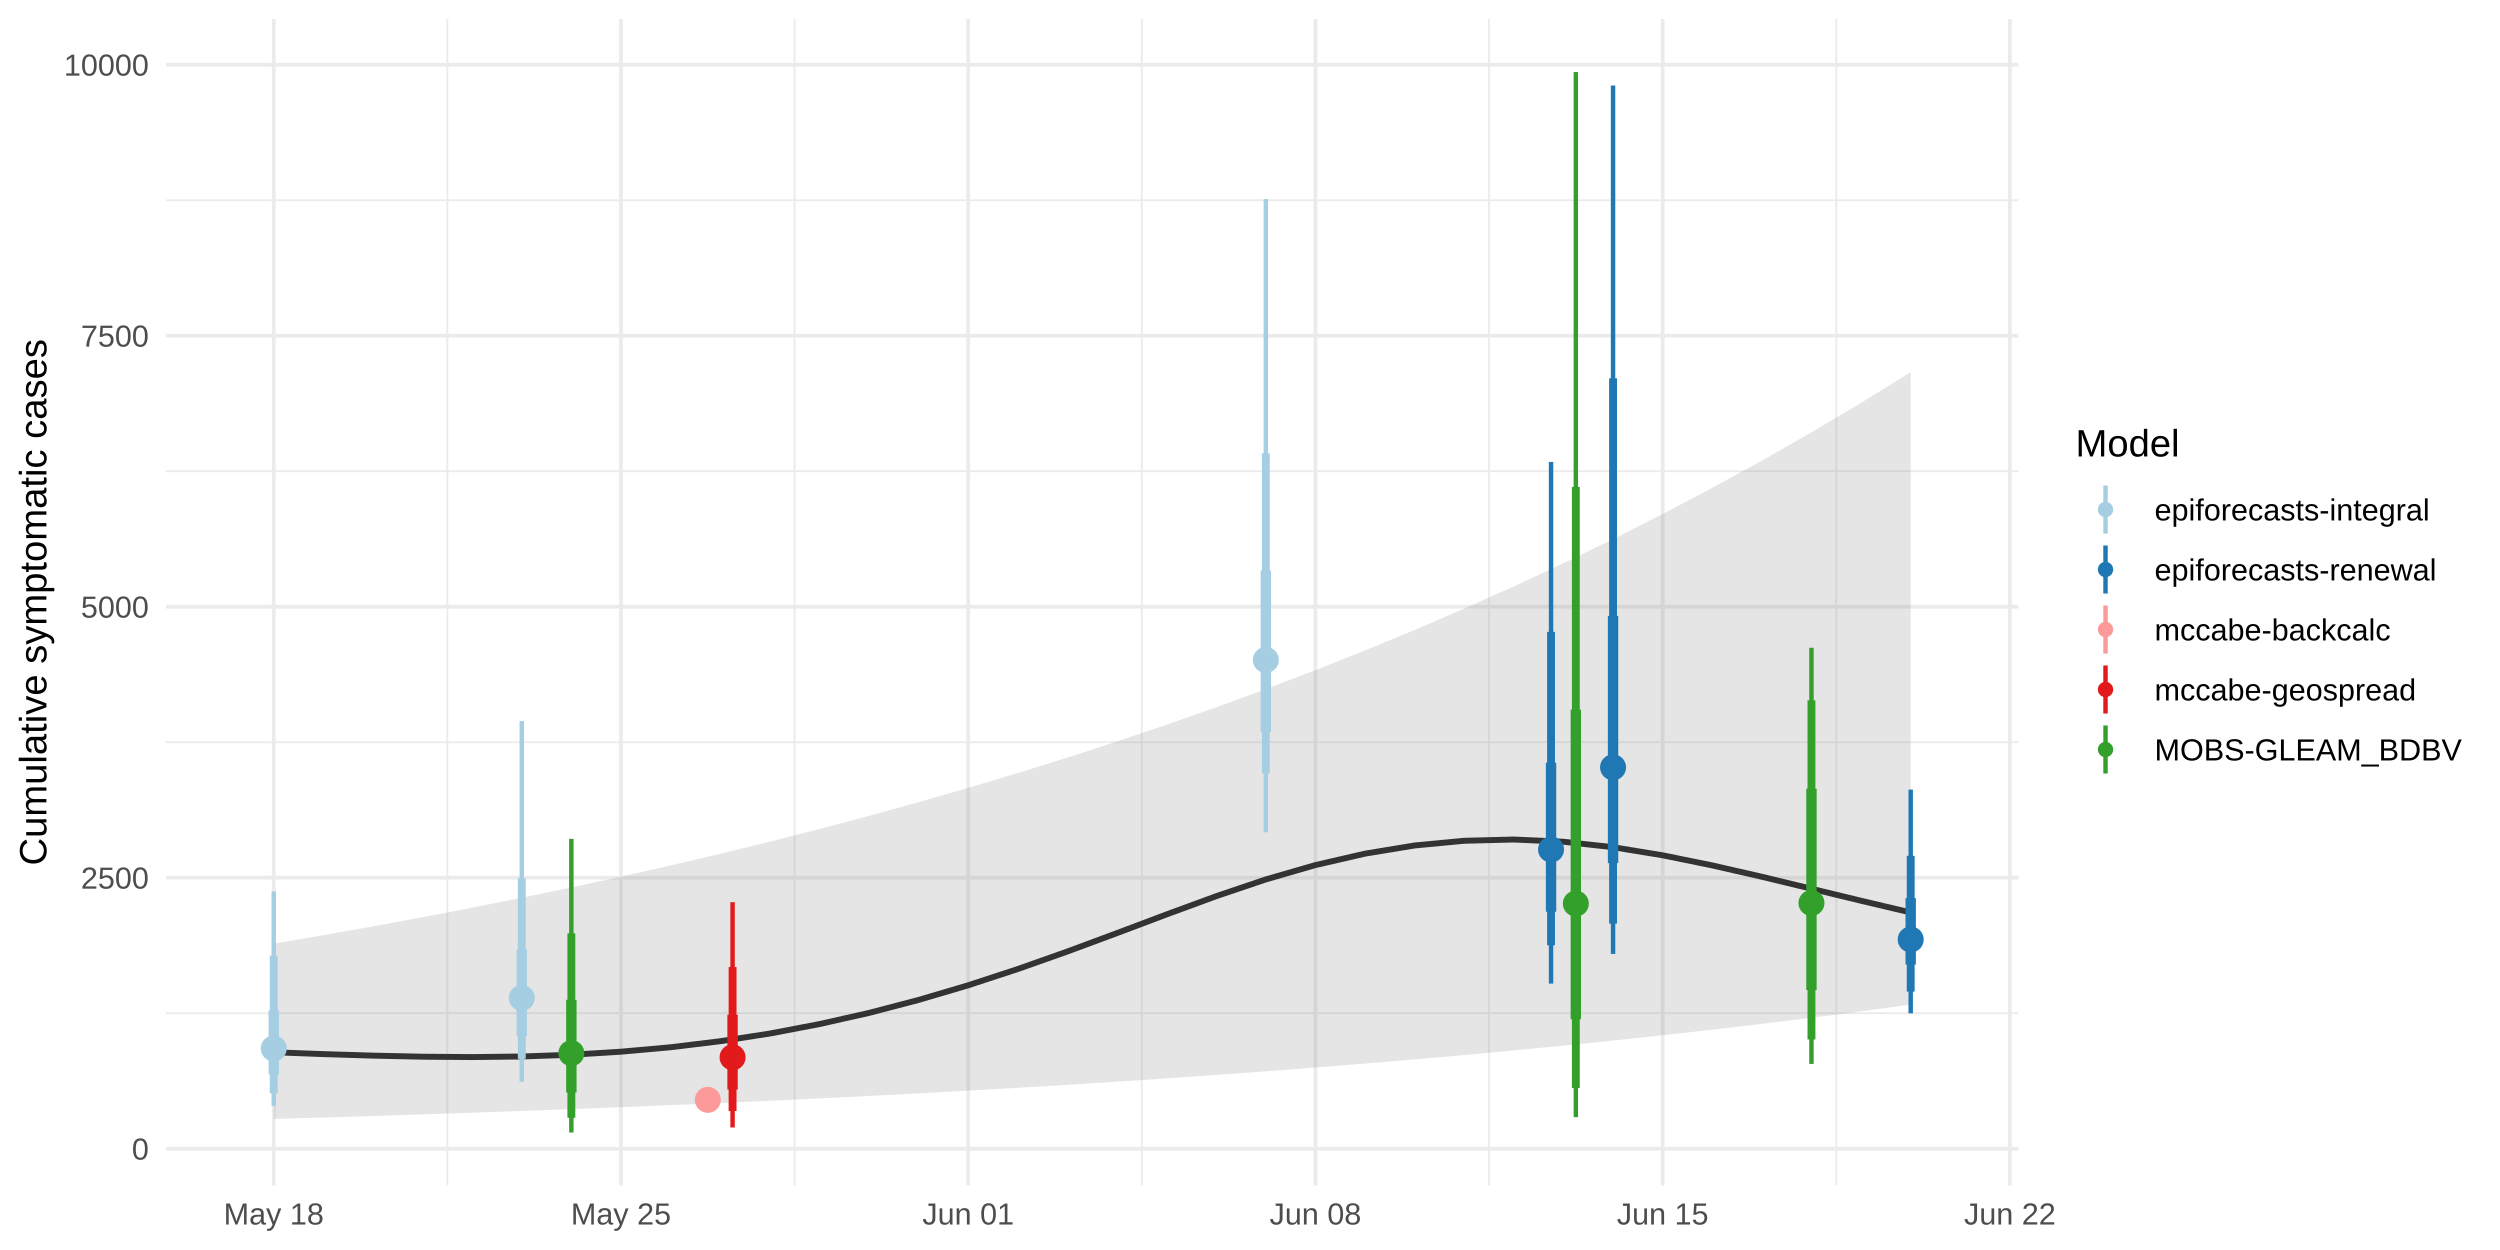
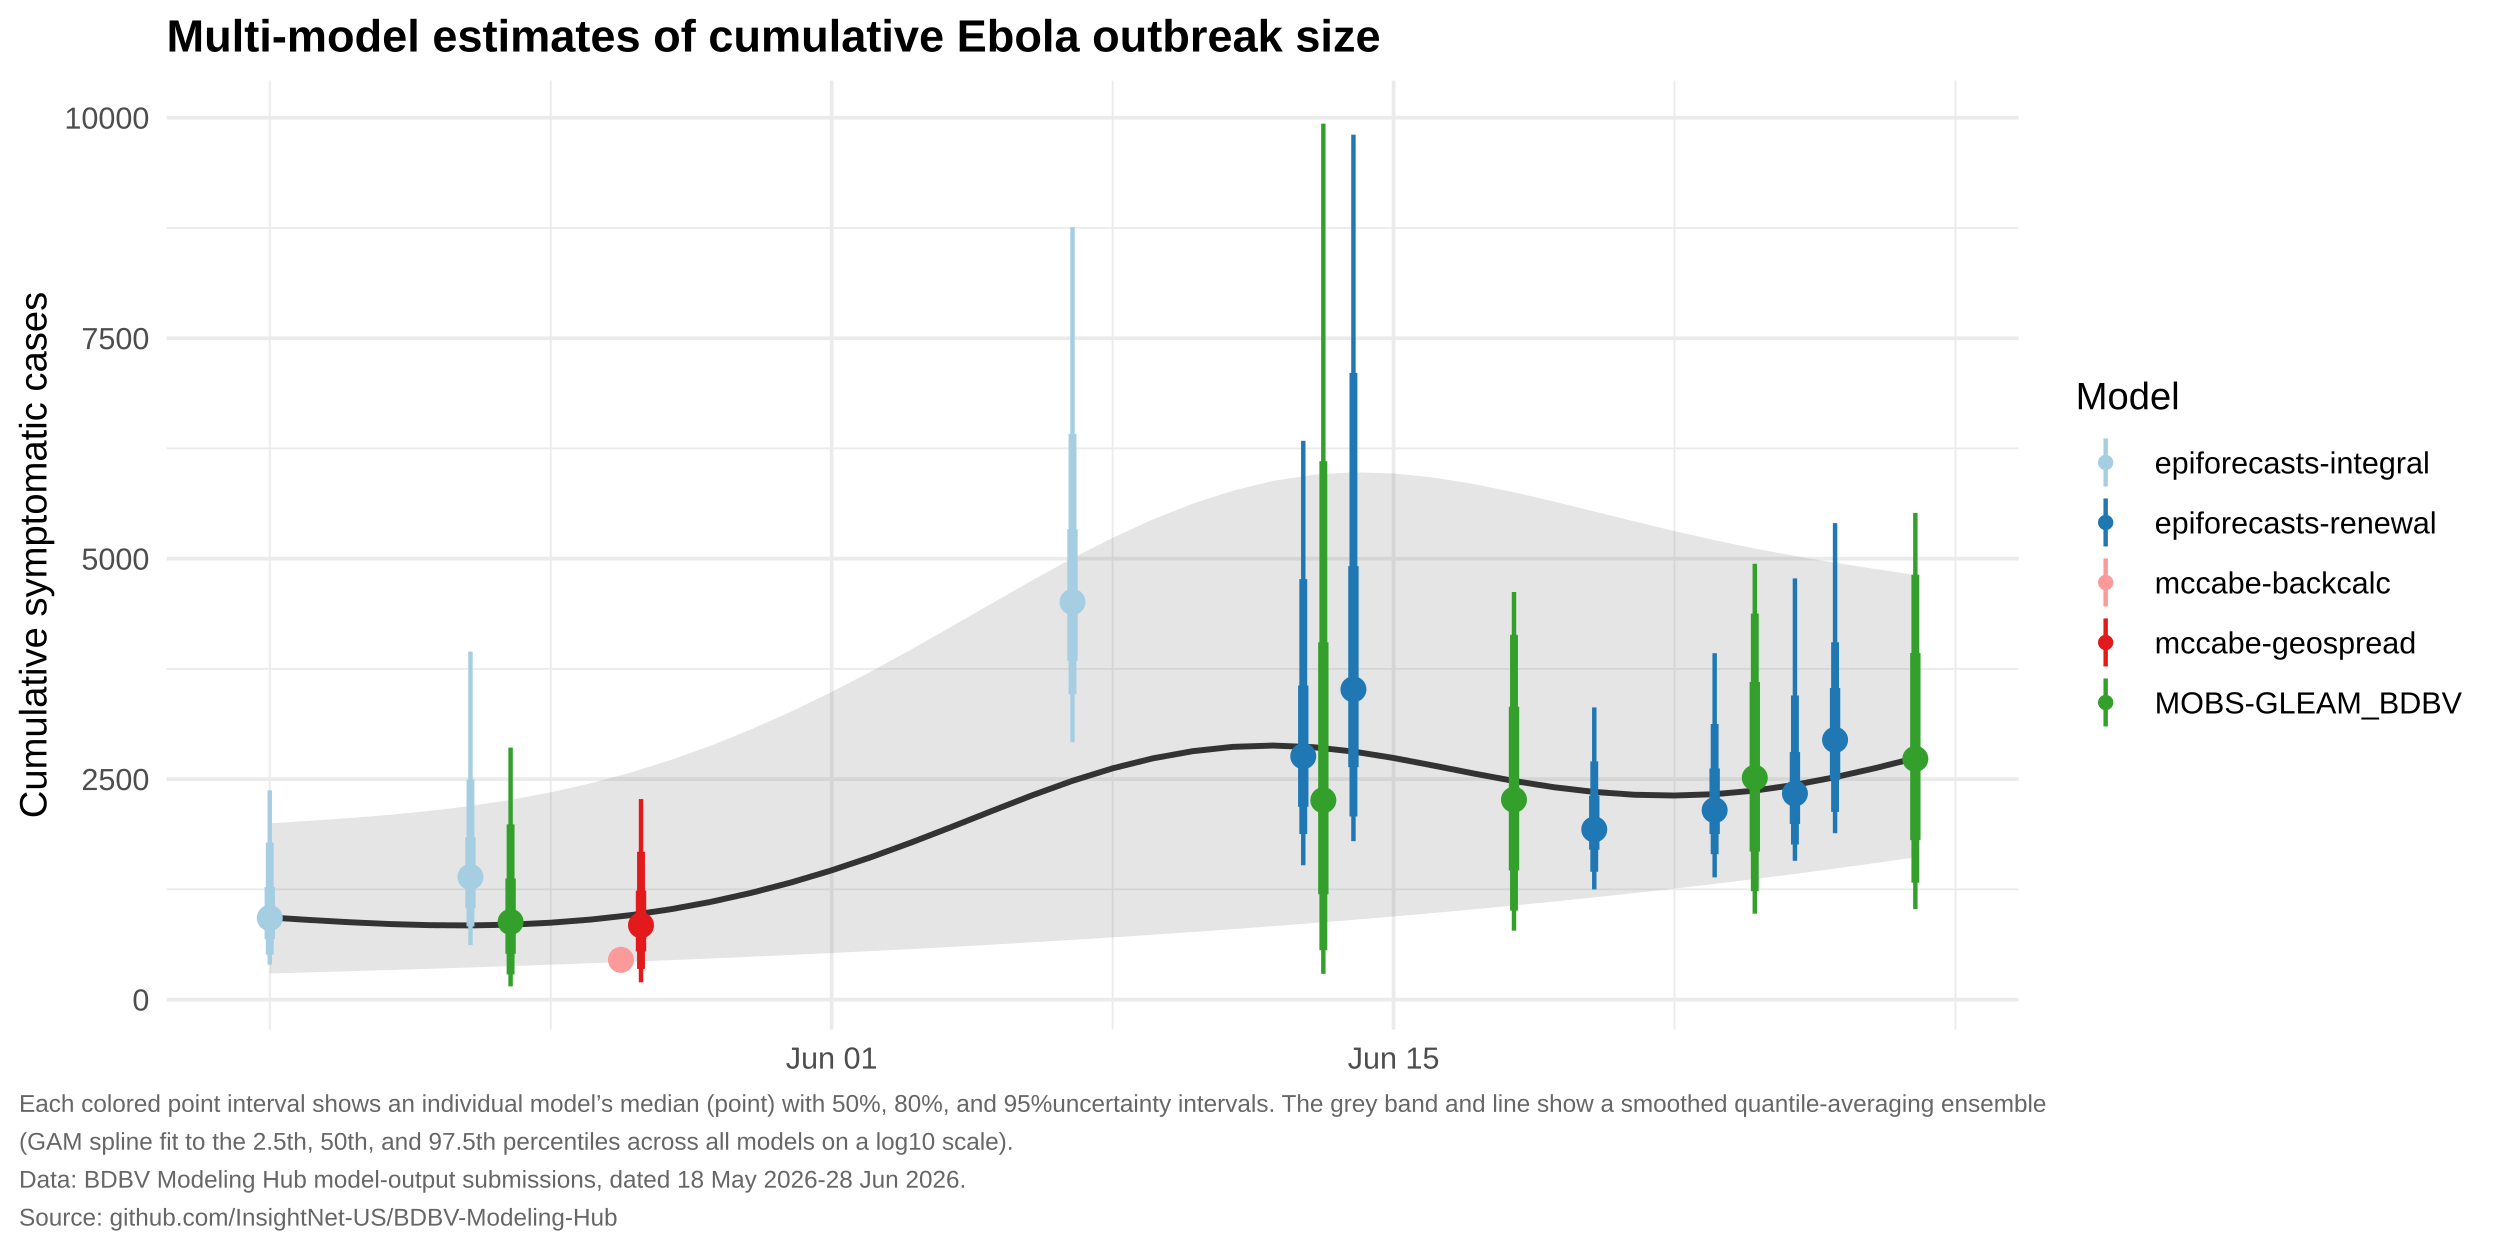
- <svg xmlns="http://www.w3.org/2000/svg" width="720.00pt" height="360.00pt" viewBox="0 0 720.00 360.00">
-   <g class="svglite">
-     <defs>
-       <style type="text/css">
+ <svg xmlns="http://www.w3.org/2000/svg" class="svglite" width="720.00pt" height="360.00pt" viewBox="0 0 720.00 360.00">
+   <defs>
+     <style type="text/css">
    .svglite line, .svglite polyline, .svglite polygon, .svglite path, .svglite rect, .svglite circle {
      fill: none;
      stroke: #000000;
      stroke-linecap: round;
      stroke-linejoin: round;
      stroke-miterlimit: 10.00;
    }
    .svglite text {
      white-space: pre;
    }
-     .svglite g.glyphgroup path {
-       fill: inherit;
-       stroke: none;
-     }
  </style>
-     </defs>
-     <rect width="100%" height="100%" style="stroke: none; fill: #FFFFFF;" />
-     <defs>
-       <clipPath id="cpMC4wMHw3MjAuMDB8MC4wMHwzNjAuMDA=">
-         <rect x="0.00" y="0.00" width="720.00" height="360.00" />
-       </clipPath>
-     </defs>
-     <g clip-path="url(#cpMC4wMHw3MjAuMDB8MC4wMHwzNjAuMDA=)">
-       <rect x="0.00" y="0.00" width="720.00" height="360.00" style="stroke-width: 1.07; stroke: none; fill: #FFFFFF;" />
-     </g>
-     <defs>
-       <clipPath id="cpNDcuODB8NTgxLjMxfDUuNDh8MzQxLjQ0">
-         <rect x="47.80" y="5.48" width="533.51" height="335.96" />
-       </clipPath>
-     </defs>
-     <g clip-path="url(#cpNDcuODB8NTgxLjMxfDUuNDh8MzQxLjQ0)">
-       <polyline points="47.80,291.80 581.31,291.80 " style="stroke-width: 0.53; stroke: #EBEBEB; stroke-linecap: butt;" />
-       <polyline points="47.80,213.76 581.31,213.76 " style="stroke-width: 0.53; stroke: #EBEBEB; stroke-linecap: butt;" />
-       <polyline points="47.80,135.71 581.31,135.71 " style="stroke-width: 0.53; stroke: #EBEBEB; stroke-linecap: butt;" />
-       <polyline points="47.80,57.67 581.31,57.67 " style="stroke-width: 0.53; stroke: #EBEBEB; stroke-linecap: butt;" />
-       <polyline points="128.84,341.44 128.84,5.48 " style="stroke-width: 0.53; stroke: #EBEBEB; stroke-linecap: butt;" />
-       <polyline points="228.84,341.44 228.84,5.48 " style="stroke-width: 0.53; stroke: #EBEBEB; stroke-linecap: butt;" />
-       <polyline points="328.84,341.44 328.84,5.48 " style="stroke-width: 0.53; stroke: #EBEBEB; stroke-linecap: butt;" />
-       <polyline points="428.84,341.44 428.84,5.48 " style="stroke-width: 0.53; stroke: #EBEBEB; stroke-linecap: butt;" />
-       <polyline points="528.85,341.44 528.85,5.48 " style="stroke-width: 0.53; stroke: #EBEBEB; stroke-linecap: butt;" />
-       <polyline points="47.80,330.83 581.31,330.83 " style="stroke-width: 1.07; stroke: #EBEBEB; stroke-linecap: butt;" />
-       <polyline points="47.80,252.78 581.31,252.78 " style="stroke-width: 1.07; stroke: #EBEBEB; stroke-linecap: butt;" />
-       <polyline points="47.80,174.74 581.31,174.74 " style="stroke-width: 1.07; stroke: #EBEBEB; stroke-linecap: butt;" />
-       <polyline points="47.80,96.69 581.31,96.69 " style="stroke-width: 1.07; stroke: #EBEBEB; stroke-linecap: butt;" />
-       <polyline points="47.80,18.64 581.31,18.64 " style="stroke-width: 1.07; stroke: #EBEBEB; stroke-linecap: butt;" />
-       <polyline points="78.84,341.44 78.84,5.48 " style="stroke-width: 1.07; stroke: #EBEBEB; stroke-linecap: butt;" />
-       <polyline points="178.84,341.44 178.84,5.48 " style="stroke-width: 1.07; stroke: #EBEBEB; stroke-linecap: butt;" />
-       <polyline points="278.84,341.44 278.84,5.48 " style="stroke-width: 1.07; stroke: #EBEBEB; stroke-linecap: butt;" />
-       <polyline points="378.84,341.44 378.84,5.48 " style="stroke-width: 1.07; stroke: #EBEBEB; stroke-linecap: butt;" />
-       <polyline points="478.85,341.44 478.85,5.48 " style="stroke-width: 1.07; stroke: #EBEBEB; stroke-linecap: butt;" />
-       <polyline points="578.85,341.44 578.85,5.48 " style="stroke-width: 1.07; stroke: #EBEBEB; stroke-linecap: butt;" />
-       <polygon points="78.84,271.76 93.12,269.32 107.41,266.79 121.69,264.16 135.98,261.41 150.27,258.55 164.55,255.58 178.84,252.48 193.12,249.25 207.41,245.90 221.70,242.40 235.98,238.76 250.27,234.97 264.55,231.02 278.84,226.91 293.13,222.63 307.41,218.18 321.70,213.54 335.98,208.71 350.27,203.69 364.56,198.45 378.84,193.00 393.13,187.33 407.41,181.42 421.70,175.27 435.99,168.87 450.27,162.20 464.56,155.26 478.85,148.03 493.13,140.50 507.42,132.67 521.70,124.51 535.99,116.02 550.28,107.17 550.28,289.33 535.99,291.26 521.70,293.11 507.42,294.87 493.13,296.55 478.85,298.15 464.56,299.68 450.27,301.13 435.99,302.52 421.70,303.84 407.41,305.10 393.13,306.30 378.84,307.45 364.56,308.54 350.27,309.58 335.98,310.57 321.70,311.52 307.41,312.42 293.13,313.28 278.84,314.10 264.55,314.88 250.27,315.63 235.98,316.34 221.70,317.01 207.41,317.66 193.12,318.27 178.84,318.86 164.55,319.42 150.27,319.95 135.98,320.46 121.69,320.94 107.41,321.40 93.12,321.84 78.84,322.26 " style="stroke-width: 0.00; stroke: none; stroke-linecap: butt; fill: #7F7F7F; fill-opacity: 0.20;" />
-       <polyline points="78.84,271.76 93.12,269.32 107.41,266.79 121.69,264.16 135.98,261.41 150.27,258.55 164.55,255.58 178.84,252.48 193.12,249.25 207.41,245.90 221.70,242.40 235.98,238.76 250.27,234.97 264.55,231.02 278.84,226.91 293.13,222.63 307.41,218.18 321.70,213.54 335.98,208.71 350.27,203.69 364.56,198.45 378.84,193.00 393.13,187.33 407.41,181.42 421.70,175.27 435.99,168.87 450.27,162.20 464.56,155.26 478.85,148.03 493.13,140.50 507.42,132.67 521.70,124.51 535.99,116.02 550.28,107.17 " style="stroke-width: 1.07; stroke: none; stroke-linecap: butt;" />
-       <polyline points="550.28,289.33 535.99,291.26 521.70,293.11 507.42,294.87 493.13,296.55 478.85,298.15 464.56,299.68 450.27,301.13 435.99,302.52 421.70,303.84 407.41,305.10 393.13,306.30 378.84,307.45 364.56,308.54 350.27,309.58 335.98,310.57 321.70,311.52 307.41,312.42 293.13,313.28 278.84,314.10 264.55,314.88 250.27,315.63 235.98,316.34 221.70,317.01 207.41,317.66 193.12,318.27 178.84,318.86 164.55,319.42 150.27,319.95 135.98,320.46 121.69,320.94 107.41,321.40 93.12,321.84 78.84,322.26 " style="stroke-width: 1.07; stroke: none; stroke-linecap: butt;" />
-       <polyline points="78.84,303.05 93.12,303.58 107.41,304.02 121.69,304.33 135.98,304.44 150.27,304.27 164.55,303.77 178.84,302.89 193.12,301.61 207.41,299.87 221.70,297.66 235.98,294.94 250.27,291.72 264.55,287.98 278.84,283.76 293.13,279.08 307.41,274.03 321.70,268.73 335.98,263.35 350.27,258.10 364.56,253.27 378.84,249.14 393.13,245.85 407.41,243.50 421.70,242.14 435.99,241.78 450.27,242.42 464.56,243.99 478.85,246.33 493.13,249.24 507.42,252.51 521.70,255.96 535.99,259.42 550.28,262.80 " style="stroke-width: 1.71; stroke: #333333; stroke-linecap: butt;" />
-       <line x1="453.84" y1="321.73" x2="453.84" y2="20.75" style="stroke-width: 1.28; stroke: #33A02C; stroke-linecap: butt;" />
-       <line x1="464.56" y1="274.73" x2="464.56" y2="24.64" style="stroke-width: 1.28; stroke: #1F78B4; stroke-linecap: butt;" />
-       <line x1="364.56" y1="239.70" x2="364.56" y2="57.35" style="stroke-width: 1.28; stroke: #A6CEE3; stroke-linecap: butt;" />
-       <line x1="453.84" y1="313.34" x2="453.84" y2="140.23" style="stroke-width: 2.27; stroke: #33A02C; stroke-linecap: butt;" />
-       <line x1="464.56" y1="266.02" x2="464.56" y2="108.96" style="stroke-width: 2.27; stroke: #1F78B4; stroke-linecap: butt;" />
-       <line x1="446.70" y1="283.28" x2="446.70" y2="133.03" style="stroke-width: 1.28; stroke: #1F78B4; stroke-linecap: butt;" />
-       <line x1="521.70" y1="306.42" x2="521.70" y2="186.54" style="stroke-width: 1.28; stroke: #33A02C; stroke-linecap: butt;" />
-       <line x1="150.27" y1="311.57" x2="150.27" y2="207.64" style="stroke-width: 1.28; stroke: #A6CEE3; stroke-linecap: butt;" />
-       <line x1="521.70" y1="299.36" x2="521.70" y2="201.70" style="stroke-width: 2.27; stroke: #33A02C; stroke-linecap: butt;" />
-       <line x1="364.56" y1="222.75" x2="364.56" y2="130.56" style="stroke-width: 2.27; stroke: #A6CEE3; stroke-linecap: butt;" />
-       <line x1="446.70" y1="272.23" x2="446.70" y2="181.98" style="stroke-width: 2.27; stroke: #1F78B4; stroke-linecap: butt;" />
-       <line x1="453.84" y1="293.53" x2="453.84" y2="204.37" style="stroke-width: 2.99; stroke: #33A02C; stroke-linecap: butt;" />
-       <line x1="164.55" y1="326.17" x2="164.55" y2="241.60" style="stroke-width: 1.28; stroke: #33A02C; stroke-linecap: butt;" />
-       <line x1="464.56" y1="248.57" x2="464.56" y2="177.39" style="stroke-width: 2.99; stroke: #1F78B4; stroke-linecap: butt;" />
-       <line x1="210.98" y1="324.71" x2="210.98" y2="259.84" style="stroke-width: 1.28; stroke: #E31A1C; stroke-linecap: butt;" />
-       <line x1="550.28" y1="291.84" x2="550.28" y2="227.40" style="stroke-width: 1.28; stroke: #1F78B4; stroke-linecap: butt;" />
-       <line x1="78.84" y1="318.47" x2="78.84" y2="256.75" style="stroke-width: 1.28; stroke: #A6CEE3; stroke-linecap: butt;" />
-       <line x1="521.70" y1="285.12" x2="521.70" y2="227.16" style="stroke-width: 2.99; stroke: #33A02C; stroke-linecap: butt;" />
-       <line x1="164.55" y1="321.90" x2="164.55" y2="268.81" style="stroke-width: 2.27; stroke: #33A02C; stroke-linecap: butt;" />
-       <line x1="150.27" y1="304.95" x2="150.27" y2="252.94" style="stroke-width: 2.27; stroke: #A6CEE3; stroke-linecap: butt;" />
-       <line x1="364.56" y1="210.86" x2="364.56" y2="164.31" style="stroke-width: 2.99; stroke: #A6CEE3; stroke-linecap: butt;" />
-       <line x1="446.70" y1="262.58" x2="446.70" y2="219.66" style="stroke-width: 2.99; stroke: #1F78B4; stroke-linecap: butt;" />
-       <line x1="210.98" y1="319.96" x2="210.98" y2="278.51" style="stroke-width: 2.27; stroke: #E31A1C; stroke-linecap: butt;" />
-       <line x1="78.84" y1="314.91" x2="78.84" y2="275.23" style="stroke-width: 2.27; stroke: #A6CEE3; stroke-linecap: butt;" />
-       <line x1="550.28" y1="285.59" x2="550.28" y2="246.48" style="stroke-width: 2.27; stroke: #1F78B4; stroke-linecap: butt;" />
-       <line x1="164.55" y1="314.63" x2="164.55" y2="287.94" style="stroke-width: 2.99; stroke: #33A02C; stroke-linecap: butt;" />
-       <line x1="150.27" y1="298.45" x2="150.27" y2="273.39" style="stroke-width: 2.99; stroke: #A6CEE3; stroke-linecap: butt;" />
-       <line x1="210.98" y1="313.81" x2="210.98" y2="292.27" style="stroke-width: 2.99; stroke: #E31A1C; stroke-linecap: butt;" />
-       <line x1="550.28" y1="277.79" x2="550.28" y2="258.65" style="stroke-width: 2.99; stroke: #1F78B4; stroke-linecap: butt;" />
-       <line x1="78.84" y1="309.41" x2="78.84" y2="290.99" style="stroke-width: 2.99; stroke: #A6CEE3; stroke-linecap: butt;" />
-       <line x1="203.84" y1="318.47" x2="203.84" y2="314.88" style="stroke-width: 1.28; stroke: #FB9A99; stroke-linecap: butt;" />
-       <line x1="203.84" y1="317.87" x2="203.84" y2="315.53" style="stroke-width: 2.27; stroke: #FB9A99; stroke-linecap: butt;" />
-       <line x1="203.84" y1="317.34" x2="203.84" y2="316.12" style="stroke-width: 2.99; stroke: #FB9A99; stroke-linecap: butt;" />
-       <circle cx="453.84" cy="260.24" r="1.68" style="stroke-width: 1.06; stroke: #33A02C; fill: #33A02C;" />
-       <circle cx="464.56" cy="221.00" r="1.68" style="stroke-width: 1.06; stroke: #1F78B4; fill: #1F78B4;" />
-       <circle cx="364.56" cy="190.06" r="1.68" style="stroke-width: 1.06; stroke: #A6CEE3; fill: #A6CEE3;" />
-       <circle cx="453.84" cy="260.24" r="2.57" style="stroke-width: 1.06; stroke: #33A02C; fill: #33A02C;" />
-       <circle cx="464.56" cy="221.00" r="2.57" style="stroke-width: 1.06; stroke: #1F78B4; fill: #1F78B4;" />
-       <circle cx="446.70" cy="244.66" r="1.68" style="stroke-width: 1.06; stroke: #1F78B4; fill: #1F78B4;" />
-       <circle cx="521.70" cy="260.06" r="1.68" style="stroke-width: 1.06; stroke: #33A02C; fill: #33A02C;" />
-       <circle cx="150.27" cy="287.40" r="1.68" style="stroke-width: 1.06; stroke: #A6CEE3; fill: #A6CEE3;" />
-       <circle cx="521.70" cy="260.06" r="2.57" style="stroke-width: 1.06; stroke: #33A02C; fill: #33A02C;" />
-       <circle cx="364.56" cy="190.06" r="2.57" style="stroke-width: 1.06; stroke: #A6CEE3; fill: #A6CEE3;" />
-       <circle cx="446.70" cy="244.66" r="2.57" style="stroke-width: 1.06; stroke: #1F78B4; fill: #1F78B4;" />
-       <circle cx="453.84" cy="260.24" r="3.22" style="stroke-width: 1.06; stroke: #33A02C; fill: #33A02C;" />
-       <circle cx="164.55" cy="303.31" r="1.68" style="stroke-width: 1.06; stroke: #33A02C; fill: #33A02C;" />
-       <circle cx="464.56" cy="221.00" r="3.22" style="stroke-width: 1.06; stroke: #1F78B4; fill: #1F78B4;" />
-       <circle cx="210.98" cy="304.51" r="1.68" style="stroke-width: 1.06; stroke: #E31A1C; fill: #E31A1C;" />
-       <circle cx="550.28" cy="270.58" r="1.68" style="stroke-width: 1.06; stroke: #1F78B4; fill: #1F78B4;" />
-       <circle cx="78.84" cy="301.95" r="1.68" style="stroke-width: 1.06; stroke: #A6CEE3; fill: #A6CEE3;" />
-       <circle cx="521.70" cy="260.06" r="3.22" style="stroke-width: 1.06; stroke: #33A02C; fill: #33A02C;" />
-       <circle cx="164.55" cy="303.31" r="2.57" style="stroke-width: 1.06; stroke: #33A02C; fill: #33A02C;" />
-       <circle cx="150.27" cy="287.40" r="2.57" style="stroke-width: 1.06; stroke: #A6CEE3; fill: #A6CEE3;" />
-       <circle cx="364.56" cy="190.06" r="3.22" style="stroke-width: 1.06; stroke: #A6CEE3; fill: #A6CEE3;" />
-       <circle cx="446.70" cy="244.66" r="3.22" style="stroke-width: 1.06; stroke: #1F78B4; fill: #1F78B4;" />
-       <circle cx="210.98" cy="304.51" r="2.57" style="stroke-width: 1.06; stroke: #E31A1C; fill: #E31A1C;" />
-       <circle cx="78.84" cy="301.95" r="2.57" style="stroke-width: 1.06; stroke: #A6CEE3; fill: #A6CEE3;" />
-       <circle cx="550.28" cy="270.58" r="2.57" style="stroke-width: 1.06; stroke: #1F78B4; fill: #1F78B4;" />
-       <circle cx="164.55" cy="303.31" r="3.22" style="stroke-width: 1.06; stroke: #33A02C; fill: #33A02C;" />
-       <circle cx="150.27" cy="287.40" r="3.22" style="stroke-width: 1.06; stroke: #A6CEE3; fill: #A6CEE3;" />
-       <circle cx="210.98" cy="304.51" r="3.22" style="stroke-width: 1.06; stroke: #E31A1C; fill: #E31A1C;" />
-       <circle cx="550.28" cy="270.58" r="3.22" style="stroke-width: 1.06; stroke: #1F78B4; fill: #1F78B4;" />
-       <circle cx="78.84" cy="301.95" r="3.22" style="stroke-width: 1.06; stroke: #A6CEE3; fill: #A6CEE3;" />
-       <circle cx="203.84" cy="316.75" r="1.68" style="stroke-width: 1.06; stroke: #FB9A99; fill: #FB9A99;" />
-       <circle cx="203.84" cy="316.75" r="2.57" style="stroke-width: 1.06; stroke: #FB9A99; fill: #FB9A99;" />
-       <circle cx="203.84" cy="316.75" r="3.22" style="stroke-width: 1.06; stroke: #FB9A99; fill: #FB9A99;" />
-     </g>
-     <g clip-path="url(#cpMC4wMHw3MjAuMDB8MC4wMHwzNjAuMDA=)">
-       <text x="42.87" y="333.98" text-anchor="end" style="font-size: 8.80px;fill: #4D4D4D; font-family: &quot;Arial&quot;;" textLength="4.89px" lengthAdjust="spacingAndGlyphs">0</text>
-       <text x="42.87" y="255.93" text-anchor="end" style="font-size: 8.80px;fill: #4D4D4D; font-family: &quot;Arial&quot;;" textLength="19.56px" lengthAdjust="spacingAndGlyphs">2500</text>
-       <text x="42.87" y="177.89" text-anchor="end" style="font-size: 8.80px;fill: #4D4D4D; font-family: &quot;Arial&quot;;" textLength="19.56px" lengthAdjust="spacingAndGlyphs">5000</text>
-       <text x="42.87" y="99.84" text-anchor="end" style="font-size: 8.80px;fill: #4D4D4D; font-family: &quot;Arial&quot;;" textLength="19.56px" lengthAdjust="spacingAndGlyphs">7500</text>
-       <text x="42.87" y="21.79" text-anchor="end" style="font-size: 8.80px;fill: #4D4D4D; font-family: &quot;Arial&quot;;" textLength="24.45px" lengthAdjust="spacingAndGlyphs">10000</text>
-       <text x="78.84" y="352.67" text-anchor="middle" style="font-size: 8.80px;fill: #4D4D4D; font-family: &quot;Arial&quot;;" textLength="28.84px" lengthAdjust="spacingAndGlyphs">May 18</text>
-       <text x="178.84" y="352.67" text-anchor="middle" style="font-size: 8.80px;fill: #4D4D4D; font-family: &quot;Arial&quot;;" textLength="28.84px" lengthAdjust="spacingAndGlyphs">May 25</text>
-       <text x="278.84" y="352.67" text-anchor="middle" style="font-size: 8.80px;fill: #4D4D4D; font-family: &quot;Arial&quot;;" textLength="26.41px" lengthAdjust="spacingAndGlyphs">Jun 01</text>
-       <text x="378.84" y="352.67" text-anchor="middle" style="font-size: 8.80px;fill: #4D4D4D; font-family: &quot;Arial&quot;;" textLength="26.41px" lengthAdjust="spacingAndGlyphs">Jun 08</text>
-       <text x="478.85" y="352.67" text-anchor="middle" style="font-size: 8.80px;fill: #4D4D4D; font-family: &quot;Arial&quot;;" textLength="26.41px" lengthAdjust="spacingAndGlyphs">Jun 15</text>
-       <text x="578.85" y="352.67" text-anchor="middle" style="font-size: 8.80px;fill: #4D4D4D; font-family: &quot;Arial&quot;;" textLength="26.41px" lengthAdjust="spacingAndGlyphs">Jun 22</text>
-       <text transform="translate(13.36,173.46) rotate(-90)" text-anchor="middle" style="font-size: 11.00px; font-family: &quot;Arial&quot;;" textLength="151.66px" lengthAdjust="spacingAndGlyphs">Cumulative symptomatic cases</text>
-       <text x="597.75" y="131.46" style="font-size: 11.00px; font-family: &quot;Arial&quot;;" textLength="29.97px" lengthAdjust="spacingAndGlyphs">Model</text>
-       <line x1="606.39" y1="153.65" x2="606.39" y2="139.82" style="stroke-width: 1.28; stroke: #A6CEE3; stroke-linecap: butt;" />
-       <circle cx="606.39" cy="146.74" r="1.68" style="stroke-width: 1.06; stroke: #A6CEE3; fill: #A6CEE3;" />
-       <line x1="606.39" y1="170.93" x2="606.39" y2="157.10" style="stroke-width: 1.28; stroke: #1F78B4; stroke-linecap: butt;" />
-       <circle cx="606.39" cy="164.02" r="1.68" style="stroke-width: 1.06; stroke: #1F78B4; fill: #1F78B4;" />
-       <line x1="606.39" y1="188.21" x2="606.39" y2="174.38" style="stroke-width: 1.28; stroke: #FB9A99; stroke-linecap: butt;" />
-       <circle cx="606.39" cy="181.30" r="1.68" style="stroke-width: 1.06; stroke: #FB9A99; fill: #FB9A99;" />
-       <line x1="606.39" y1="205.49" x2="606.39" y2="191.66" style="stroke-width: 1.28; stroke: #E31A1C; stroke-linecap: butt;" />
-       <circle cx="606.39" cy="198.58" r="1.68" style="stroke-width: 1.06; stroke: #E31A1C; fill: #E31A1C;" />
-       <line x1="606.39" y1="222.77" x2="606.39" y2="208.94" style="stroke-width: 1.28; stroke: #33A02C; stroke-linecap: butt;" />
-       <circle cx="606.39" cy="215.86" r="1.68" style="stroke-width: 1.06; stroke: #33A02C; fill: #33A02C;" />
-       <text x="620.51" y="149.89" style="font-size: 8.80px; font-family: &quot;Arial&quot;;" textLength="79.17px" lengthAdjust="spacingAndGlyphs">epiforecasts-integral</text>
-       <text x="620.51" y="167.17" style="font-size: 8.80px; font-family: &quot;Arial&quot;;" textLength="81.14px" lengthAdjust="spacingAndGlyphs">epiforecasts-renewal</text>
-       <text x="620.51" y="184.45" style="font-size: 8.80px; font-family: &quot;Arial&quot;;" textLength="67.98px" lengthAdjust="spacingAndGlyphs">mccabe-backcalc</text>
-       <text x="620.51" y="201.73" style="font-size: 8.80px; font-family: &quot;Arial&quot;;" textLength="75.30px" lengthAdjust="spacingAndGlyphs">mccabe-geospread</text>
-       <text x="620.51" y="219.01" style="font-size: 8.80px; font-family: &quot;Arial&quot;;" textLength="88.53px" lengthAdjust="spacingAndGlyphs">MOBS-GLEAM_BDBV</text>
-     </g>
+   </defs>
+   <rect width="100%" height="100%" style="stroke: none; fill: #FFFFFF;" />
+   <defs>
+     <clipPath id="cpMC4wMHw3MjAuMDB8MC4wMHwzNjAuMDA=">
+       <rect x="0.00" y="0.00" width="720.00" height="360.00" />
+     </clipPath>
+   </defs>
+   <g clip-path="url(#cpMC4wMHw3MjAuMDB8MC4wMHwzNjAuMDA=)">
+     <rect x="0.00" y="0.00" width="720.00" height="360.00" style="stroke-width: 1.07; stroke: none; fill: #FFFFFF;" />
+   </g>
+   <defs>
+     <clipPath id="cpNDcuOTZ8NTgxLjM2fDIzLjE5fDI5Ni41Mg==">
+       <rect x="47.96" y="23.19" width="533.40" height="273.33" />
+     </clipPath>
+   </defs>
+   <g clip-path="url(#cpNDcuOTZ8NTgxLjM2fDIzLjE5fDI5Ni41Mg==)">
+     <polyline points="47.96,256.14 581.36,256.14 " style="stroke-width: 0.53; stroke: #EBEBEB; stroke-linecap: butt;" />
+     <polyline points="47.96,192.64 581.36,192.64 " style="stroke-width: 0.53; stroke: #EBEBEB; stroke-linecap: butt;" />
+     <polyline points="47.96,129.14 581.36,129.14 " style="stroke-width: 0.53; stroke: #EBEBEB; stroke-linecap: butt;" />
+     <polyline points="47.96,65.65 581.36,65.65 " style="stroke-width: 0.53; stroke: #EBEBEB; stroke-linecap: butt;" />
+     <polyline points="77.69,296.52 77.69,23.19 " style="stroke-width: 0.53; stroke: #EBEBEB; stroke-linecap: butt;" />
+     <polyline points="158.61,296.52 158.61,23.19 " style="stroke-width: 0.53; stroke: #EBEBEB; stroke-linecap: butt;" />
+     <polyline points="320.43,296.52 320.43,23.19 " style="stroke-width: 0.53; stroke: #EBEBEB; stroke-linecap: butt;" />
+     <polyline points="482.26,296.52 482.26,23.19 " style="stroke-width: 0.53; stroke: #EBEBEB; stroke-linecap: butt;" />
+     <polyline points="563.18,296.52 563.18,23.19 " style="stroke-width: 0.53; stroke: #EBEBEB; stroke-linecap: butt;" />
+     <polyline points="47.96,287.89 581.36,287.89 " style="stroke-width: 1.07; stroke: #EBEBEB; stroke-linecap: butt;" />
+     <polyline points="47.96,224.39 581.36,224.39 " style="stroke-width: 1.07; stroke: #EBEBEB; stroke-linecap: butt;" />
+     <polyline points="47.96,160.89 581.36,160.89 " style="stroke-width: 1.07; stroke: #EBEBEB; stroke-linecap: butt;" />
+     <polyline points="47.96,97.40 581.36,97.40 " style="stroke-width: 1.07; stroke: #EBEBEB; stroke-linecap: butt;" />
+     <polyline points="47.96,33.90 581.36,33.90 " style="stroke-width: 1.07; stroke: #EBEBEB; stroke-linecap: butt;" />
+     <polyline points="239.52,296.52 239.52,23.19 " style="stroke-width: 1.07; stroke: #EBEBEB; stroke-linecap: butt;" />
+     <polyline points="401.35,296.52 401.35,23.19 " style="stroke-width: 1.07; stroke: #EBEBEB; stroke-linecap: butt;" />
+     <polygon points="77.69,237.11 89.25,236.38 100.81,235.58 112.37,234.65 123.93,233.51 135.49,232.11 147.05,230.35 158.61,228.19 170.17,225.57 181.72,222.47 193.28,218.84 204.84,214.69 216.40,210.03 227.96,204.88 239.52,199.27 251.08,193.26 262.64,186.92 274.20,180.36 285.76,173.70 297.32,167.11 308.88,160.77 320.43,154.89 331.99,149.60 343.55,145.03 355.11,141.30 366.67,138.49 378.23,136.72 389.79,136.02 401.35,136.35 412.91,137.53 424.47,139.41 436.03,141.77 447.59,144.46 459.15,147.31 470.70,150.17 482.26,152.95 493.82,155.58 505.38,157.97 516.94,160.13 528.50,162.08 540.06,163.87 551.62,165.58 551.62,246.90 540.06,248.56 528.50,250.15 516.94,251.68 505.38,253.15 493.82,254.55 482.26,255.90 470.70,257.20 459.15,258.44 447.59,259.64 436.03,260.78 424.47,261.88 412.91,262.93 401.35,263.94 389.79,264.91 378.23,265.84 366.67,266.73 355.11,267.59 343.55,268.41 331.99,269.20 320.43,269.96 308.88,270.68 297.32,271.38 285.76,272.05 274.20,272.69 262.64,273.31 251.08,273.90 239.52,274.46 227.96,275.01 216.40,275.53 204.84,276.03 193.28,276.51 181.72,276.97 170.17,277.41 158.61,277.84 147.05,278.24 135.49,278.63 123.93,279.01 112.37,279.37 100.81,279.71 89.25,280.04 77.69,280.36 " style="stroke-width: 0.00; stroke: none; stroke-linecap: butt; fill: #7F7F7F; fill-opacity: 0.20;" />
+     <polyline points="77.69,237.11 89.25,236.38 100.81,235.58 112.37,234.65 123.93,233.51 135.49,232.11 147.05,230.35 158.61,228.19 170.17,225.57 181.72,222.47 193.28,218.84 204.84,214.69 216.40,210.03 227.96,204.88 239.52,199.27 251.08,193.26 262.64,186.92 274.20,180.36 285.76,173.70 297.32,167.11 308.88,160.77 320.43,154.89 331.99,149.60 343.55,145.03 355.11,141.30 366.67,138.49 378.23,136.72 389.79,136.02 401.35,136.35 412.91,137.53 424.47,139.41 436.03,141.77 447.59,144.46 459.15,147.31 470.70,150.17 482.26,152.95 493.82,155.58 505.38,157.97 516.94,160.13 528.50,162.08 540.06,163.87 551.62,165.58 " style="stroke-width: 1.07; stroke: none; stroke-linecap: butt;" />
+     <polyline points="551.62,246.90 540.06,248.56 528.50,250.15 516.94,251.68 505.38,253.15 493.82,254.55 482.26,255.90 470.70,257.20 459.15,258.44 447.59,259.64 436.03,260.78 424.47,261.88 412.91,262.93 401.35,263.94 389.79,264.91 378.23,265.84 366.67,266.73 355.11,267.59 343.55,268.41 331.99,269.20 320.43,269.96 308.88,270.68 297.32,271.38 285.76,272.05 274.20,272.69 262.64,273.31 251.08,273.90 239.52,274.46 227.96,275.01 216.40,275.53 204.84,276.03 193.28,276.51 181.72,276.97 170.17,277.41 158.61,277.84 147.05,278.24 135.49,278.63 123.93,279.01 112.37,279.37 100.81,279.71 89.25,280.04 77.69,280.36 " style="stroke-width: 1.07; stroke: none; stroke-linecap: butt;" />
+     <polyline points="77.69,264.22 89.25,264.96 100.81,265.61 112.37,266.13 123.93,266.45 135.49,266.52 147.05,266.30 158.61,265.74 170.17,264.83 181.72,263.55 193.28,261.84 204.84,259.71 216.40,257.13 227.96,254.11 239.52,250.65 251.08,246.78 262.64,242.56 274.20,238.10 285.76,233.52 297.32,229.03 308.88,224.87 320.43,221.28 331.99,218.41 343.55,216.33 355.11,215.09 366.67,214.72 378.23,215.19 389.79,216.45 401.35,218.30 412.91,220.50 424.47,222.78 436.03,224.92 447.59,226.73 459.15,228.08 470.70,228.89 482.26,229.11 493.82,228.72 505.38,227.69 516.94,226.03 528.50,223.83 540.06,221.22 551.62,218.33 " style="stroke-width: 1.71; stroke: #333333; stroke-linecap: butt;" />
+     <line x1="381.12" y1="280.48" x2="381.12" y2="35.62" style="stroke-width: 1.28; stroke: #33A02C; stroke-linecap: butt;" />
+     <line x1="389.79" y1="242.24" x2="389.79" y2="38.78" style="stroke-width: 1.28; stroke: #1F78B4; stroke-linecap: butt;" />
+     <line x1="308.88" y1="213.75" x2="308.88" y2="65.39" style="stroke-width: 1.28; stroke: #A6CEE3; stroke-linecap: butt;" />
+     <line x1="381.12" y1="273.66" x2="381.12" y2="132.82" style="stroke-width: 2.27; stroke: #33A02C; stroke-linecap: butt;" />
+     <line x1="389.79" y1="235.16" x2="389.79" y2="107.38" style="stroke-width: 2.27; stroke: #1F78B4; stroke-linecap: butt;" />
+     <line x1="375.34" y1="249.20" x2="375.34" y2="126.96" style="stroke-width: 1.28; stroke: #1F78B4; stroke-linecap: butt;" />
+     <line x1="551.62" y1="261.83" x2="551.62" y2="147.70" style="stroke-width: 1.28; stroke: #33A02C; stroke-linecap: butt;" />
+     <line x1="505.38" y1="263.13" x2="505.38" y2="162.38" style="stroke-width: 1.28; stroke: #33A02C; stroke-linecap: butt;" />
+     <line x1="436.03" y1="268.03" x2="436.03" y2="170.50" style="stroke-width: 1.28; stroke: #33A02C; stroke-linecap: butt;" />
+     <line x1="528.50" y1="239.96" x2="528.50" y2="150.66" style="stroke-width: 1.28; stroke: #1F78B4; stroke-linecap: butt;" />
+     <line x1="551.62" y1="254.21" x2="551.62" y2="165.52" style="stroke-width: 2.27; stroke: #33A02C; stroke-linecap: butt;" />
+     <line x1="135.49" y1="272.21" x2="135.49" y2="187.66" style="stroke-width: 1.28; stroke: #A6CEE3; stroke-linecap: butt;" />
+     <line x1="516.94" y1="247.91" x2="516.94" y2="166.58" style="stroke-width: 1.28; stroke: #1F78B4; stroke-linecap: butt;" />
+     <line x1="505.38" y1="256.66" x2="505.38" y2="176.72" style="stroke-width: 2.27; stroke: #33A02C; stroke-linecap: butt;" />
+     <line x1="436.03" y1="262.28" x2="436.03" y2="182.83" style="stroke-width: 2.27; stroke: #33A02C; stroke-linecap: butt;" />
+     <line x1="308.88" y1="199.96" x2="308.88" y2="124.95" style="stroke-width: 2.27; stroke: #A6CEE3; stroke-linecap: butt;" />
+     <line x1="375.34" y1="240.21" x2="375.34" y2="166.79" style="stroke-width: 2.27; stroke: #1F78B4; stroke-linecap: butt;" />
+     <line x1="381.12" y1="257.54" x2="381.12" y2="185.00" style="stroke-width: 2.99; stroke: #33A02C; stroke-linecap: butt;" />
+     <line x1="147.05" y1="284.09" x2="147.05" y2="215.30" style="stroke-width: 1.28; stroke: #33A02C; stroke-linecap: butt;" />
+     <line x1="493.82" y1="252.68" x2="493.82" y2="188.12" style="stroke-width: 1.28; stroke: #1F78B4; stroke-linecap: butt;" />
+     <line x1="389.79" y1="220.96" x2="389.79" y2="163.05" style="stroke-width: 2.99; stroke: #1F78B4; stroke-linecap: butt;" />
+     <line x1="551.62" y1="241.95" x2="551.62" y2="188.06" style="stroke-width: 2.99; stroke: #33A02C; stroke-linecap: butt;" />
+     <line x1="184.61" y1="282.91" x2="184.61" y2="230.13" style="stroke-width: 1.28; stroke: #E31A1C; stroke-linecap: butt;" />
+     <line x1="459.15" y1="256.16" x2="459.15" y2="203.74" style="stroke-width: 1.28; stroke: #1F78B4; stroke-linecap: butt;" />
+     <line x1="77.69" y1="277.83" x2="77.69" y2="227.61" style="stroke-width: 1.28; stroke: #A6CEE3; stroke-linecap: butt;" />
+     <line x1="505.38" y1="245.26" x2="505.38" y2="196.41" style="stroke-width: 2.99; stroke: #33A02C; stroke-linecap: butt;" />
+     <line x1="528.50" y1="233.81" x2="528.50" y2="184.97" style="stroke-width: 2.27; stroke: #1F78B4; stroke-linecap: butt;" />
+     <line x1="436.03" y1="250.70" x2="436.03" y2="203.54" style="stroke-width: 2.99; stroke: #33A02C; stroke-linecap: butt;" />
+     <line x1="147.05" y1="280.62" x2="147.05" y2="237.43" style="stroke-width: 2.27; stroke: #33A02C; stroke-linecap: butt;" />
+     <line x1="516.94" y1="243.23" x2="516.94" y2="200.29" style="stroke-width: 2.27; stroke: #1F78B4; stroke-linecap: butt;" />
+     <line x1="135.49" y1="266.83" x2="135.49" y2="224.52" style="stroke-width: 2.27; stroke: #A6CEE3; stroke-linecap: butt;" />
+     <line x1="308.88" y1="190.28" x2="308.88" y2="152.41" style="stroke-width: 2.99; stroke: #A6CEE3; stroke-linecap: butt;" />
+     <line x1="493.82" y1="246.00" x2="493.82" y2="208.52" style="stroke-width: 2.27; stroke: #1F78B4; stroke-linecap: butt;" />
+     <line x1="375.34" y1="232.36" x2="375.34" y2="197.44" style="stroke-width: 2.99; stroke: #1F78B4; stroke-linecap: butt;" />
+     <line x1="184.61" y1="279.05" x2="184.61" y2="245.32" style="stroke-width: 2.27; stroke: #E31A1C; stroke-linecap: butt;" />
+     <line x1="77.69" y1="274.93" x2="77.69" y2="242.65" style="stroke-width: 2.27; stroke: #A6CEE3; stroke-linecap: butt;" />
+     <line x1="459.15" y1="251.08" x2="459.15" y2="219.26" style="stroke-width: 2.27; stroke: #1F78B4; stroke-linecap: butt;" />
+     <line x1="528.50" y1="224.57" x2="528.50" y2="198.15" style="stroke-width: 2.99; stroke: #1F78B4; stroke-linecap: butt;" />
+     <line x1="147.05" y1="274.70" x2="147.05" y2="252.99" style="stroke-width: 2.99; stroke: #33A02C; stroke-linecap: butt;" />
+     <line x1="516.94" y1="237.29" x2="516.94" y2="216.59" style="stroke-width: 2.99; stroke: #1F78B4; stroke-linecap: butt;" />
+     <line x1="135.49" y1="261.55" x2="135.49" y2="241.15" style="stroke-width: 2.99; stroke: #A6CEE3; stroke-linecap: butt;" />
+     <line x1="493.82" y1="240.19" x2="493.82" y2="221.29" style="stroke-width: 2.99; stroke: #1F78B4; stroke-linecap: butt;" />
+     <line x1="184.61" y1="274.04" x2="184.61" y2="256.52" style="stroke-width: 2.99; stroke: #E31A1C; stroke-linecap: butt;" />
+     <line x1="459.15" y1="244.73" x2="459.15" y2="229.16" style="stroke-width: 2.99; stroke: #1F78B4; stroke-linecap: butt;" />
+     <line x1="77.69" y1="270.46" x2="77.69" y2="255.48" style="stroke-width: 2.99; stroke: #A6CEE3; stroke-linecap: butt;" />
+     <line x1="178.83" y1="277.83" x2="178.83" y2="274.91" style="stroke-width: 1.28; stroke: #FB9A99; stroke-linecap: butt;" />
+     <line x1="178.83" y1="277.34" x2="178.83" y2="275.44" style="stroke-width: 2.27; stroke: #FB9A99; stroke-linecap: butt;" />
+     <line x1="178.83" y1="276.91" x2="178.83" y2="275.92" style="stroke-width: 2.99; stroke: #FB9A99; stroke-linecap: butt;" />
+     <circle cx="381.12" cy="230.46" r="1.68" style="stroke-width: 1.06; stroke: #33A02C; fill: #33A02C;" />
+     <circle cx="389.79" cy="198.53" r="1.68" style="stroke-width: 1.06; stroke: #1F78B4; fill: #1F78B4;" />
+     <circle cx="308.88" cy="173.36" r="1.68" style="stroke-width: 1.06; stroke: #A6CEE3; fill: #A6CEE3;" />
+     <circle cx="381.12" cy="230.46" r="2.57" style="stroke-width: 1.06; stroke: #33A02C; fill: #33A02C;" />
+     <circle cx="389.79" cy="198.53" r="2.57" style="stroke-width: 1.06; stroke: #1F78B4; fill: #1F78B4;" />
+     <circle cx="375.34" cy="217.79" r="1.68" style="stroke-width: 1.06; stroke: #1F78B4; fill: #1F78B4;" />
+     <circle cx="551.62" cy="218.56" r="1.68" style="stroke-width: 1.06; stroke: #33A02C; fill: #33A02C;" />
+     <circle cx="505.38" cy="224.01" r="1.68" style="stroke-width: 1.06; stroke: #33A02C; fill: #33A02C;" />
+     <circle cx="436.03" cy="230.31" r="1.68" style="stroke-width: 1.06; stroke: #33A02C; fill: #33A02C;" />
+     <circle cx="528.50" cy="213.09" r="1.68" style="stroke-width: 1.06; stroke: #1F78B4; fill: #1F78B4;" />
+     <circle cx="551.62" cy="218.56" r="2.57" style="stroke-width: 1.06; stroke: #33A02C; fill: #33A02C;" />
+     <circle cx="135.49" cy="252.56" r="1.68" style="stroke-width: 1.06; stroke: #A6CEE3; fill: #A6CEE3;" />
+     <circle cx="516.94" cy="228.53" r="1.68" style="stroke-width: 1.06; stroke: #1F78B4; fill: #1F78B4;" />
+     <circle cx="505.38" cy="224.01" r="2.57" style="stroke-width: 1.06; stroke: #33A02C; fill: #33A02C;" />
+     <circle cx="436.03" cy="230.31" r="2.57" style="stroke-width: 1.06; stroke: #33A02C; fill: #33A02C;" />
+     <circle cx="308.88" cy="173.36" r="2.57" style="stroke-width: 1.06; stroke: #A6CEE3; fill: #A6CEE3;" />
+     <circle cx="375.34" cy="217.79" r="2.57" style="stroke-width: 1.06; stroke: #1F78B4; fill: #1F78B4;" />
+     <circle cx="381.12" cy="230.46" r="3.22" style="stroke-width: 1.06; stroke: #33A02C; fill: #33A02C;" />
+     <circle cx="147.05" cy="265.50" r="1.68" style="stroke-width: 1.06; stroke: #33A02C; fill: #33A02C;" />
+     <circle cx="493.82" cy="233.33" r="1.68" style="stroke-width: 1.06; stroke: #1F78B4; fill: #1F78B4;" />
+     <circle cx="389.79" cy="198.53" r="3.22" style="stroke-width: 1.06; stroke: #1F78B4; fill: #1F78B4;" />
+     <circle cx="551.62" cy="218.56" r="3.22" style="stroke-width: 1.06; stroke: #33A02C; fill: #33A02C;" />
+     <circle cx="184.61" cy="266.47" r="1.68" style="stroke-width: 1.06; stroke: #E31A1C; fill: #E31A1C;" />
+     <circle cx="459.15" cy="238.87" r="1.68" style="stroke-width: 1.06; stroke: #1F78B4; fill: #1F78B4;" />
+     <circle cx="77.69" cy="264.39" r="1.68" style="stroke-width: 1.06; stroke: #A6CEE3; fill: #A6CEE3;" />
+     <circle cx="505.38" cy="224.01" r="3.22" style="stroke-width: 1.06; stroke: #33A02C; fill: #33A02C;" />
+     <circle cx="528.50" cy="213.09" r="2.57" style="stroke-width: 1.06; stroke: #1F78B4; fill: #1F78B4;" />
+     <circle cx="436.03" cy="230.31" r="3.22" style="stroke-width: 1.06; stroke: #33A02C; fill: #33A02C;" />
+     <circle cx="147.05" cy="265.50" r="2.57" style="stroke-width: 1.06; stroke: #33A02C; fill: #33A02C;" />
+     <circle cx="516.94" cy="228.53" r="2.57" style="stroke-width: 1.06; stroke: #1F78B4; fill: #1F78B4;" />
+     <circle cx="135.49" cy="252.56" r="2.57" style="stroke-width: 1.06; stroke: #A6CEE3; fill: #A6CEE3;" />
+     <circle cx="308.88" cy="173.36" r="3.22" style="stroke-width: 1.06; stroke: #A6CEE3; fill: #A6CEE3;" />
+     <circle cx="493.82" cy="233.33" r="2.57" style="stroke-width: 1.06; stroke: #1F78B4; fill: #1F78B4;" />
+     <circle cx="375.34" cy="217.79" r="3.22" style="stroke-width: 1.06; stroke: #1F78B4; fill: #1F78B4;" />
+     <circle cx="184.61" cy="266.47" r="2.57" style="stroke-width: 1.06; stroke: #E31A1C; fill: #E31A1C;" />
+     <circle cx="77.69" cy="264.39" r="2.57" style="stroke-width: 1.06; stroke: #A6CEE3; fill: #A6CEE3;" />
+     <circle cx="459.15" cy="238.87" r="2.57" style="stroke-width: 1.06; stroke: #1F78B4; fill: #1F78B4;" />
+     <circle cx="528.50" cy="213.09" r="3.22" style="stroke-width: 1.06; stroke: #1F78B4; fill: #1F78B4;" />
+     <circle cx="147.05" cy="265.50" r="3.22" style="stroke-width: 1.06; stroke: #33A02C; fill: #33A02C;" />
+     <circle cx="516.94" cy="228.53" r="3.22" style="stroke-width: 1.06; stroke: #1F78B4; fill: #1F78B4;" />
+     <circle cx="135.49" cy="252.56" r="3.22" style="stroke-width: 1.06; stroke: #A6CEE3; fill: #A6CEE3;" />
+     <circle cx="493.82" cy="233.33" r="3.22" style="stroke-width: 1.06; stroke: #1F78B4; fill: #1F78B4;" />
+     <circle cx="184.61" cy="266.47" r="3.22" style="stroke-width: 1.06; stroke: #E31A1C; fill: #E31A1C;" />
+     <circle cx="459.15" cy="238.87" r="3.22" style="stroke-width: 1.06; stroke: #1F78B4; fill: #1F78B4;" />
+     <circle cx="77.69" cy="264.39" r="3.22" style="stroke-width: 1.06; stroke: #A6CEE3; fill: #A6CEE3;" />
+     <circle cx="178.83" cy="276.43" r="1.68" style="stroke-width: 1.06; stroke: #FB9A99; fill: #FB9A99;" />
+     <circle cx="178.83" cy="276.43" r="2.57" style="stroke-width: 1.06; stroke: #FB9A99; fill: #FB9A99;" />
+     <circle cx="178.83" cy="276.43" r="3.22" style="stroke-width: 1.06; stroke: #FB9A99; fill: #FB9A99;" />
+   </g>
+   <g clip-path="url(#cpMC4wMHw3MjAuMDB8MC4wMHwzNjAuMDA=)">
+     <text x="43.02" y="291.04" text-anchor="end" style="font-size: 8.80px;fill: #4D4D4D; font-family: &quot;Arial&quot;;" textLength="4.90px" lengthAdjust="spacingAndGlyphs">0</text>
+     <text x="43.02" y="227.54" text-anchor="end" style="font-size: 8.80px;fill: #4D4D4D; font-family: &quot;Arial&quot;;" textLength="19.58px" lengthAdjust="spacingAndGlyphs">2500</text>
+     <text x="43.02" y="164.05" text-anchor="end" style="font-size: 8.80px;fill: #4D4D4D; font-family: &quot;Arial&quot;;" textLength="19.58px" lengthAdjust="spacingAndGlyphs">5000</text>
+     <text x="43.02" y="100.55" text-anchor="end" style="font-size: 8.80px;fill: #4D4D4D; font-family: &quot;Arial&quot;;" textLength="19.58px" lengthAdjust="spacingAndGlyphs">7500</text>
+     <text x="43.02" y="37.05" text-anchor="end" style="font-size: 8.80px;fill: #4D4D4D; font-family: &quot;Arial&quot;;" textLength="24.48px" lengthAdjust="spacingAndGlyphs">10000</text>
+     <text x="239.52" y="307.76" text-anchor="middle" style="font-size: 8.80px;fill: #4D4D4D; font-family: &quot;Arial&quot;;" textLength="26.42px" lengthAdjust="spacingAndGlyphs">Jun 01</text>
+     <text x="401.35" y="307.76" text-anchor="middle" style="font-size: 8.80px;fill: #4D4D4D; font-family: &quot;Arial&quot;;" textLength="26.42px" lengthAdjust="spacingAndGlyphs">Jun 15</text>
+     <text transform="translate(13.37,159.85) rotate(-90)" text-anchor="middle" style="font-size: 11.00px; font-family: &quot;Arial&quot;;" textLength="151.61px" lengthAdjust="spacingAndGlyphs">Cumulative symptomatic cases</text>
+     <text x="597.79" y="117.86" style="font-size: 11.00px; font-family: &quot;Arial&quot;;" textLength="29.97px" lengthAdjust="spacingAndGlyphs">Model</text>
+     <line x1="606.43" y1="140.11" x2="606.43" y2="126.28" style="stroke-width: 1.28; stroke: #A6CEE3; stroke-linecap: butt;" />
+     <circle cx="606.43" cy="133.20" r="1.68" style="stroke-width: 1.06; stroke: #A6CEE3; fill: #A6CEE3;" />
+     <line x1="606.43" y1="157.39" x2="606.43" y2="143.56" style="stroke-width: 1.28; stroke: #1F78B4; stroke-linecap: butt;" />
+     <circle cx="606.43" cy="150.48" r="1.68" style="stroke-width: 1.06; stroke: #1F78B4; fill: #1F78B4;" />
+     <line x1="606.43" y1="174.67" x2="606.43" y2="160.84" style="stroke-width: 1.28; stroke: #FB9A99; stroke-linecap: butt;" />
+     <circle cx="606.43" cy="167.76" r="1.68" style="stroke-width: 1.06; stroke: #FB9A99; fill: #FB9A99;" />
+     <line x1="606.43" y1="191.95" x2="606.43" y2="178.12" style="stroke-width: 1.28; stroke: #E31A1C; stroke-linecap: butt;" />
+     <circle cx="606.43" cy="185.04" r="1.68" style="stroke-width: 1.06; stroke: #E31A1C; fill: #E31A1C;" />
+     <line x1="606.43" y1="209.23" x2="606.43" y2="195.40" style="stroke-width: 1.28; stroke: #33A02C; stroke-linecap: butt;" />
+     <circle cx="606.43" cy="202.32" r="1.68" style="stroke-width: 1.06; stroke: #33A02C; fill: #33A02C;" />
+     <text x="620.55" y="136.35" style="font-size: 8.80px; font-family: &quot;Arial&quot;;" textLength="79.23px" lengthAdjust="spacingAndGlyphs">epiforecasts-integral</text>
+     <text x="620.55" y="153.63" style="font-size: 8.80px; font-family: &quot;Arial&quot;;" textLength="81.19px" lengthAdjust="spacingAndGlyphs">epiforecasts-renewal</text>
+     <text x="620.55" y="170.91" style="font-size: 8.80px; font-family: &quot;Arial&quot;;" textLength="67.98px" lengthAdjust="spacingAndGlyphs">mccabe-backcalc</text>
+     <text x="620.55" y="188.19" style="font-size: 8.80px; font-family: &quot;Arial&quot;;" textLength="75.35px" lengthAdjust="spacingAndGlyphs">mccabe-geospread</text>
+     <text x="620.55" y="205.47" style="font-size: 8.80px; font-family: &quot;Arial&quot;;" textLength="88.49px" lengthAdjust="spacingAndGlyphs">MOBS-GLEAM_BDBV</text>
+     <text x="47.96" y="14.84" style="font-size: 13.00px; font-weight: bold; font-family: &quot;Arial&quot;;" textLength="349.67px" lengthAdjust="spacingAndGlyphs">Multi-model estimates of cumulative Ebola outbreak size</text>
+     <text x="5.48" y="320.21" style="font-size: 7.00px;fill: #666666; font-family: &quot;Arial&quot;;" textLength="584.21px" lengthAdjust="spacingAndGlyphs">Each colored point interval shows an individual model’s median (point) with 50%, 80%, and 95%uncertainty intervals. The grey band and line show a smoothed quantile-averaging ensemble</text>
+     <text x="5.48" y="331.13" style="font-size: 7.00px;fill: #666666; font-family: &quot;Arial&quot;;" textLength="286.44px" lengthAdjust="spacingAndGlyphs">(GAM spline fit to the 2.5th, 50th, and 97.5th percentiles across all models on a log10 scale).</text>
+     <text x="5.48" y="342.05" style="font-size: 7.00px;fill: #666666; font-family: &quot;Arial&quot;;" textLength="272.83px" lengthAdjust="spacingAndGlyphs">Data: BDBV Modeling Hub model-output submissions, dated 18 May 2026-28 Jun 2026.</text>
+     <text x="5.48" y="352.97" style="font-size: 7.00px;fill: #666666; font-family: &quot;Arial&quot;;" textLength="172.76px" lengthAdjust="spacingAndGlyphs">Source: github.com/InsightNet-US/BDBV-Modeling-Hub</text>
  </g>
</svg>
